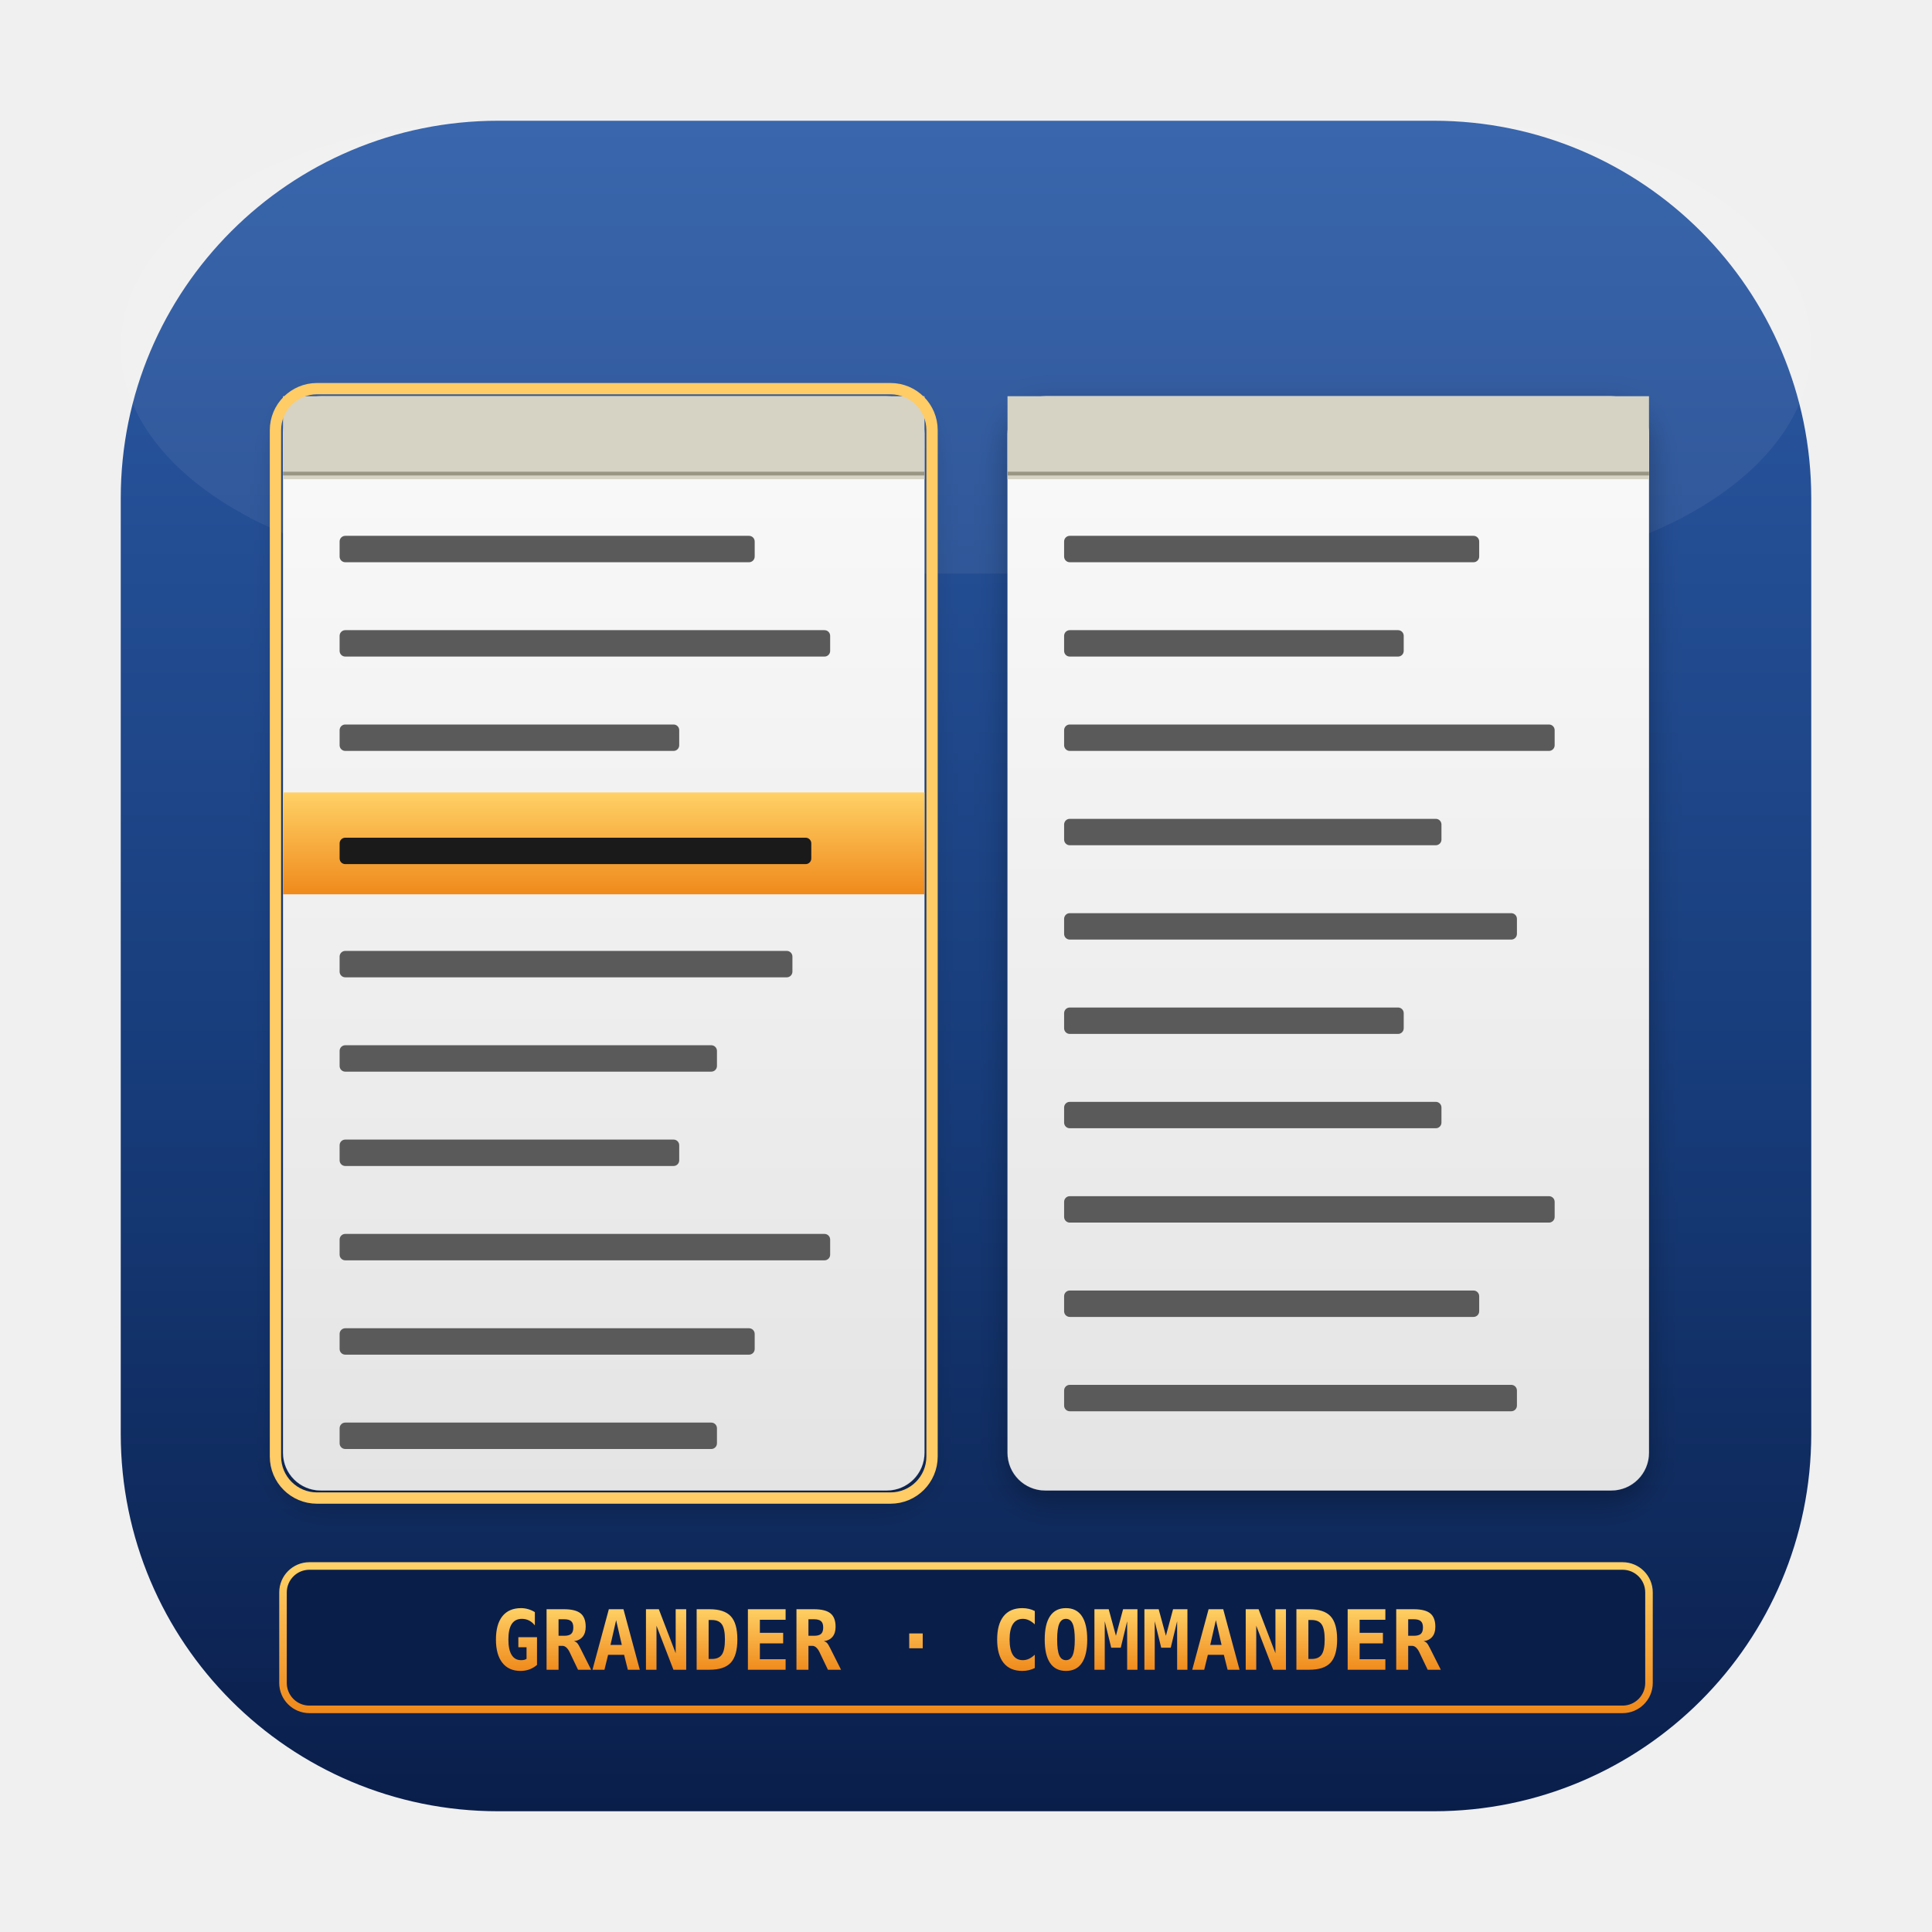
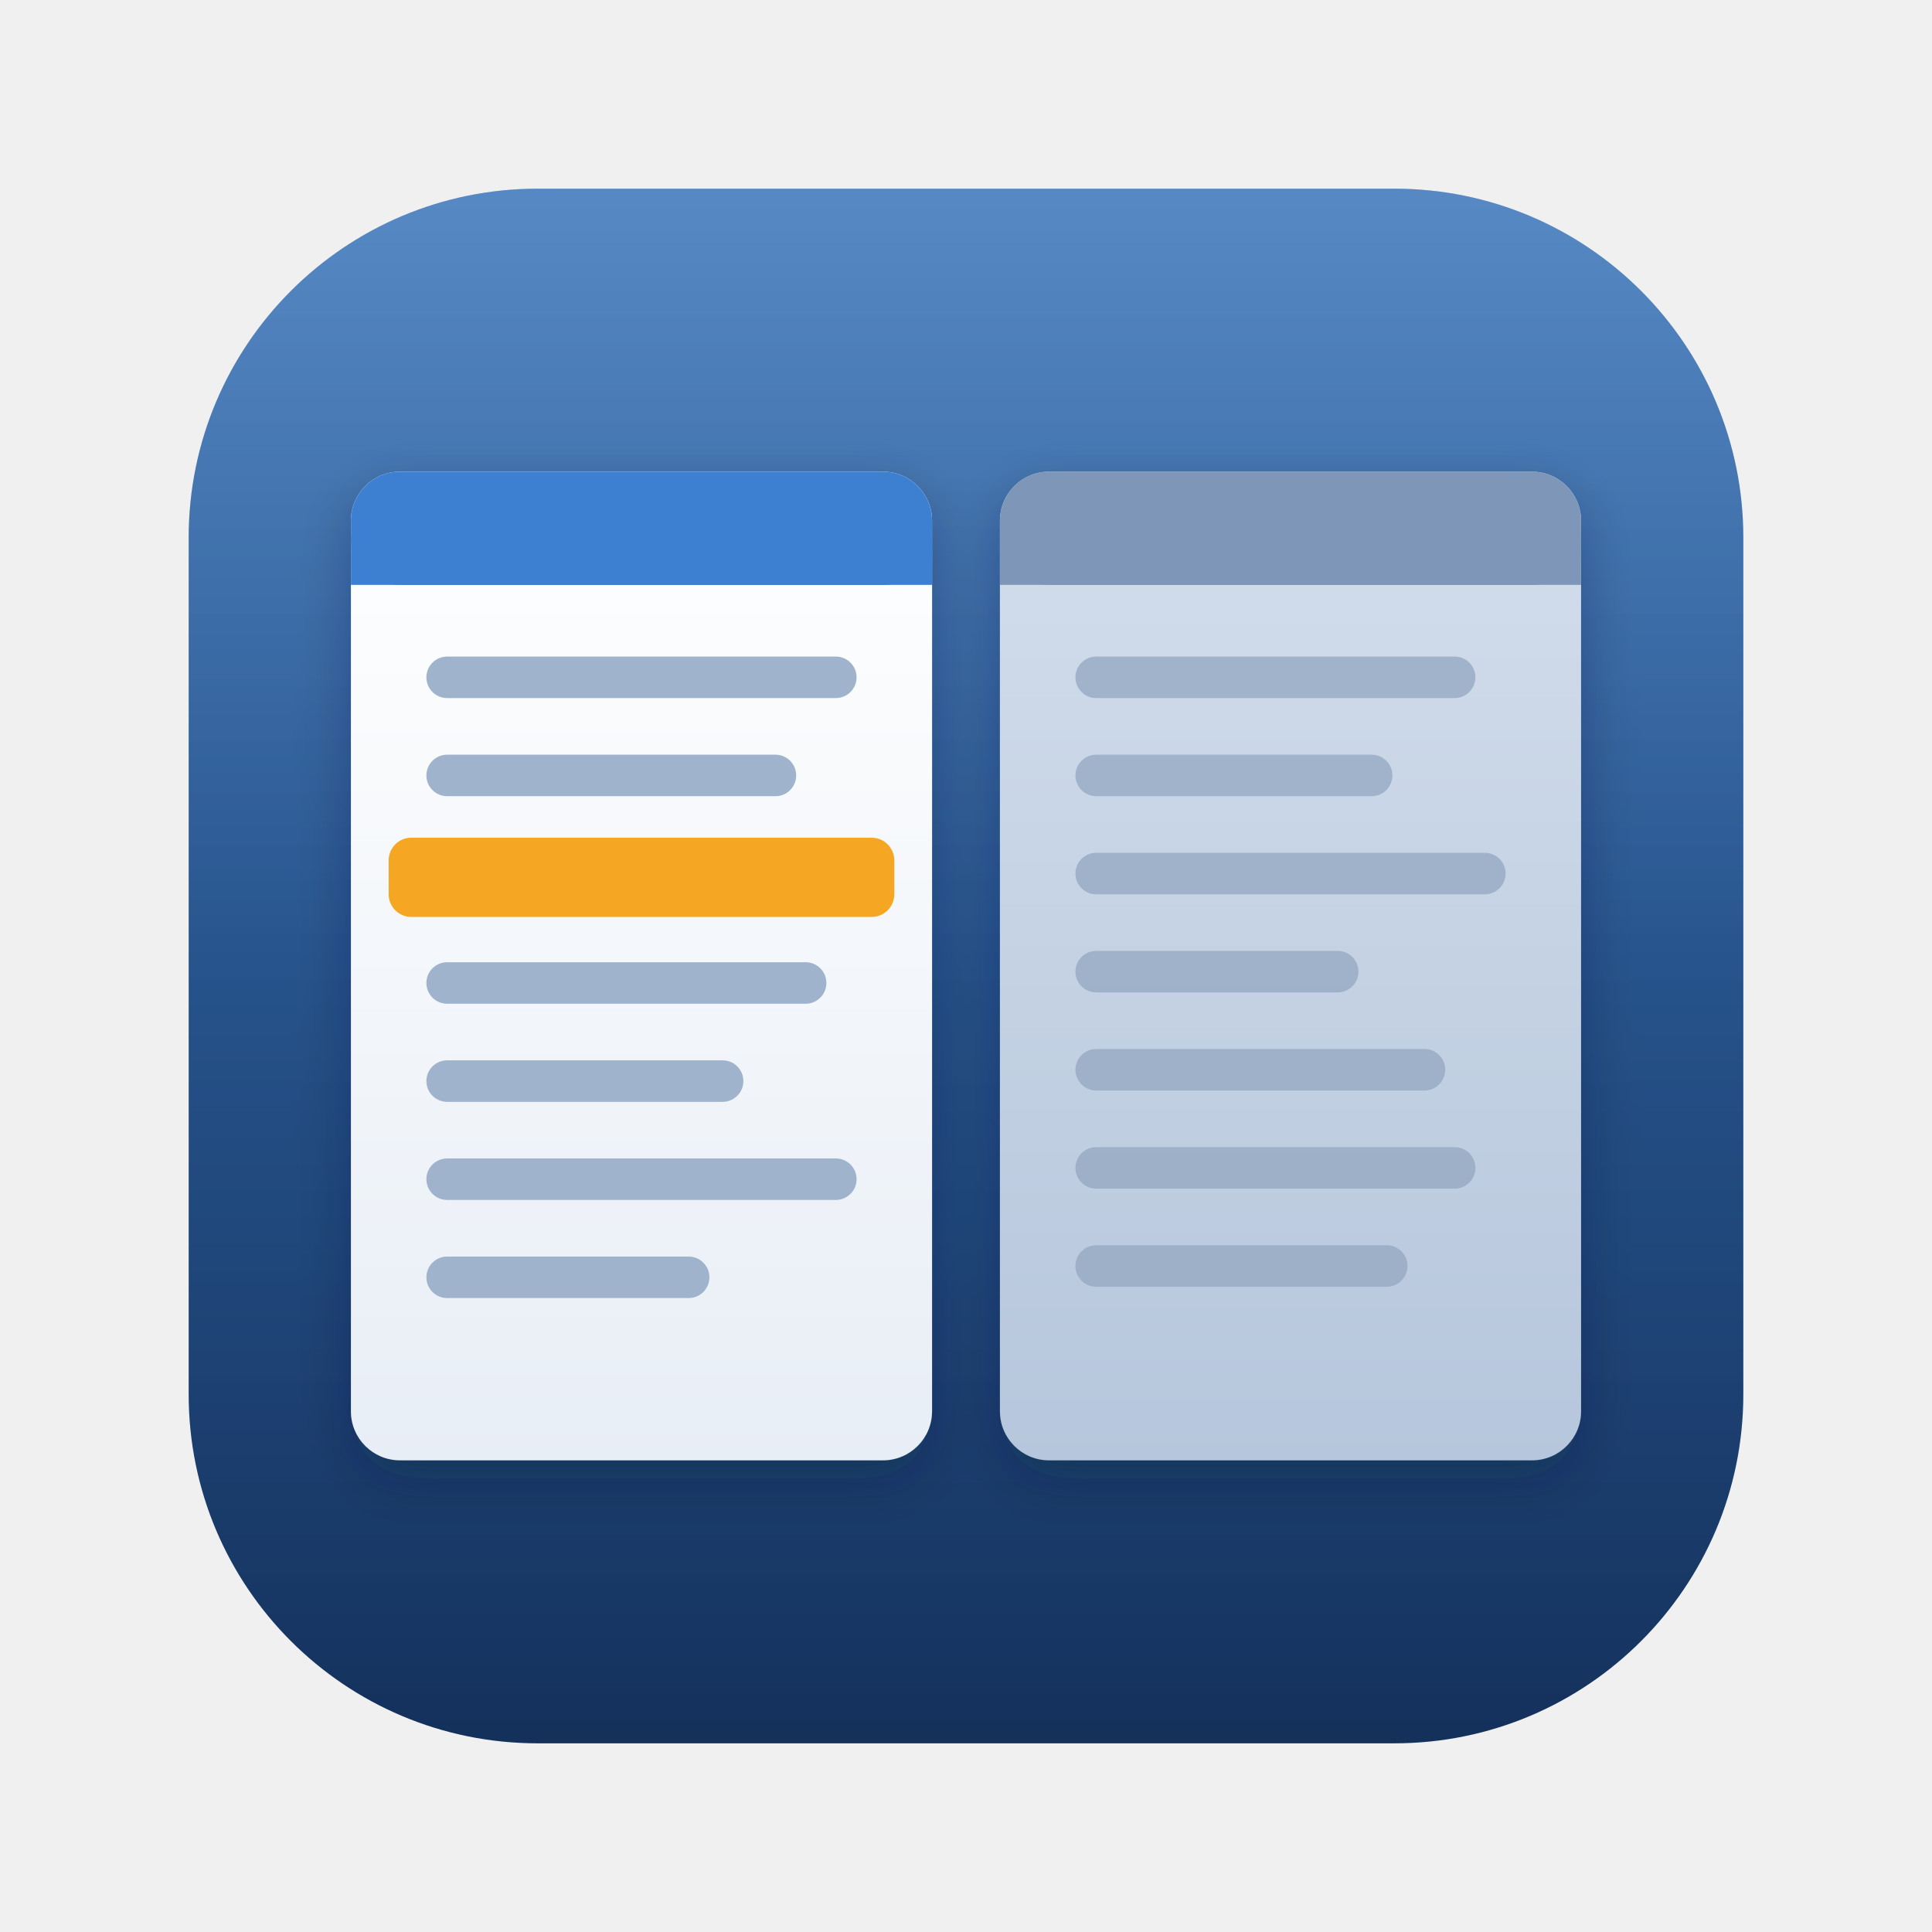
- <svg xmlns="http://www.w3.org/2000/svg" viewBox="0 0 1024 1024">
+ <svg xmlns="http://www.w3.org/2000/svg" viewBox="0 0 1024 1024" width="1024" height="1024">
  <defs>
    <linearGradient id="bg" x1="0" y1="0" x2="0" y2="1">
-       <stop offset="0" stop-color="#2d5ca8" />
-       <stop offset="0.6" stop-color="#163a77" />
-       <stop offset="1" stop-color="#0a1e4a" />
+       <stop offset="0" stop-color="#2C6BB5" />
+       <stop offset="1" stop-color="#14315C" />
    </linearGradient>
-     <linearGradient id="accent" x1="0" y1="0" x2="0" y2="1">
-       <stop offset="0" stop-color="#ffd166" />
-       <stop offset="1" stop-color="#f08a1c" />
+     <linearGradient id="paneActive" x1="0" y1="0" x2="0" y2="1">
+       <stop offset="0" stop-color="#FFFFFF" />
+       <stop offset="1" stop-color="#E8EEF6" />
    </linearGradient>
-     <linearGradient id="panel" x1="0" y1="0" x2="0" y2="1">
-       <stop offset="0" stop-color="#fafafa" />
-       <stop offset="1" stop-color="#e4e4e4" />
+     <linearGradient id="paneIdle" x1="0" y1="0" x2="0" y2="1">
+       <stop offset="0" stop-color="#D3DEEC" />
+       <stop offset="1" stop-color="#B6C6DC" />
    </linearGradient>
-     <filter id="sh" x="-20%" y="-20%" width="140%" height="140%">
-       <feDropShadow dx="0" dy="6" stdDeviation="8" flood-color="#000" flood-opacity="0.3" />
+     <linearGradient id="sheen" x1="0" y1="0" x2="0" y2="1">
+       <stop offset="0" stop-color="#FFFFFF" stop-opacity="0.20" />
+       <stop offset="0.5" stop-color="#FFFFFF" stop-opacity="0.03" />
+       <stop offset="1" stop-color="#FFFFFF" stop-opacity="0" />
+     </linearGradient>
+     <filter id="drop" x="-20%" y="-20%" width="140%" height="140%">
+       <feDropShadow dx="0" dy="10" stdDeviation="14" flood-color="#08182F" flood-opacity="0.28" />
    </filter>
  </defs>
-   <rect x="64" y="64" width="896" height="896" rx="200" ry="200" fill="url(#bg)" />
-   <rect x="64" y="64" width="896" height="240" rx="200" ry="200" fill="#fff" opacity="0.06" />
-   <g filter="url(#sh)">
-     <rect x="150" y="210" width="340" height="580" rx="20" ry="20" fill="url(#panel)" />
-   </g>
-   <g filter="url(#sh)">
-     <rect x="534" y="210" width="340" height="580" rx="20" ry="20" fill="url(#panel)" />
-   </g>
-   <rect x="150" y="210" width="340" height="44" fill="#d6d3c4" />
-   <rect x="534" y="210" width="340" height="44" fill="#d6d3c4" />
-   <rect x="150" y="250" width="340" height="2" fill="#9a9684" />
-   <rect x="534" y="250" width="340" height="2" fill="#9a9684" />
-   <rect x="150" y="420" width="340" height="54" fill="url(#accent)" />
-   <rect x="146" y="206" width="348" height="588" rx="22" ry="22" fill="none" stroke="#ffcc66" stroke-width="6" />
-   <g fill="#5a5a5a">
-     <rect x="180" y="284" width="220" height="14" rx="3" />
-     <rect x="180" y="334" width="260" height="14" rx="3" />
-     <rect x="180" y="384" width="180" height="14" rx="3" />
-     <rect x="180" y="504" width="240" height="14" rx="3" />
-     <rect x="180" y="554" width="200" height="14" rx="3" />
-     <rect x="180" y="604" width="180" height="14" rx="3" />
-     <rect x="180" y="654" width="260" height="14" rx="3" />
-     <rect x="180" y="704" width="220" height="14" rx="3" />
-     <rect x="180" y="754" width="200" height="14" rx="3" />
-   </g>
-   <rect x="180" y="444" width="250" height="14" rx="3" fill="#1a1a1a" />
-   <g fill="#5a5a5a">
-     <rect x="564" y="284" width="220" height="14" rx="3" />
-     <rect x="564" y="334" width="180" height="14" rx="3" />
-     <rect x="564" y="384" width="260" height="14" rx="3" />
-     <rect x="564" y="434" width="200" height="14" rx="3" />
-     <rect x="564" y="484" width="240" height="14" rx="3" />
-     <rect x="564" y="534" width="180" height="14" rx="3" />
-     <rect x="564" y="584" width="200" height="14" rx="3" />
-     <rect x="564" y="634" width="260" height="14" rx="3" />
-     <rect x="564" y="684" width="220" height="14" rx="3" />
-     <rect x="564" y="734" width="240" height="14" rx="3" />
-   </g>
-   <path d="M158 286 h12 l4 -4 h10 l4 4 h20 v20 h-50 z" fill="#5a5a5a" opacity="0" />
-   <g transform="translate(150, 830)">
-     <rect x="0" y="0" width="724" height="76" rx="14" ry="14" fill="#0a1e4a" stroke="url(#accent)" stroke-width="4" />
-     <text x="362" y="55" font-family="ui-monospace, Menlo, 'SF Mono', monospace" font-size="44" font-weight="800" fill="url(#accent)" text-anchor="middle">GRANDER · COMMANDER</text>
+   <g transform="translate(100,100)">
+     <rect width="824" height="824" rx="185" ry="185" fill="url(#bg)" />
+     <rect width="824" height="824" rx="185" ry="185" fill="url(#sheen)" />
+     <g filter="url(#drop)">
+       <rect x="86" y="150" width="308" height="524" rx="26" fill="url(#paneActive)" />
+       <rect x="86" y="150" width="308" height="60" rx="26" fill="#3E7FD0" />
+       <rect x="86" y="184" width="308" height="26" fill="#3E7FD0" />
+       <rect x="430" y="150" width="308" height="524" rx="26" fill="url(#paneIdle)" />
+       <rect x="430" y="150" width="308" height="60" rx="26" fill="#7E97B8" />
+       <rect x="430" y="184" width="308" height="26" fill="#7E97B8" />
+     </g>
+     <g fill="#9FB3CC">
+       <rect x="126" y="248" width="228" height="22" rx="11" />
+       <rect x="126" y="300" width="196" height="22" rx="11" />
+     </g>
+     <rect x="106" y="344" width="268" height="42" rx="12" fill="#F5A623" />
+     <g fill="#9FB3CC">
+       <rect x="126" y="410" width="212" height="22" rx="11" />
+       <rect x="126" y="462" width="168" height="22" rx="11" />
+       <rect x="126" y="514" width="228" height="22" rx="11" />
+       <rect x="126" y="566" width="150" height="22" rx="11" />
+     </g>
+     <g fill="#93A7C0" opacity="0.75">
+       <rect x="470" y="248" width="212" height="22" rx="11" />
+       <rect x="470" y="300" width="168" height="22" rx="11" />
+       <rect x="470" y="352" width="228" height="22" rx="11" />
+       <rect x="470" y="404" width="150" height="22" rx="11" />
+       <rect x="470" y="456" width="196" height="22" rx="11" />
+       <rect x="470" y="508" width="212" height="22" rx="11" />
+       <rect x="470" y="560" width="176" height="22" rx="11" />
+     </g>
  </g>
</svg>
